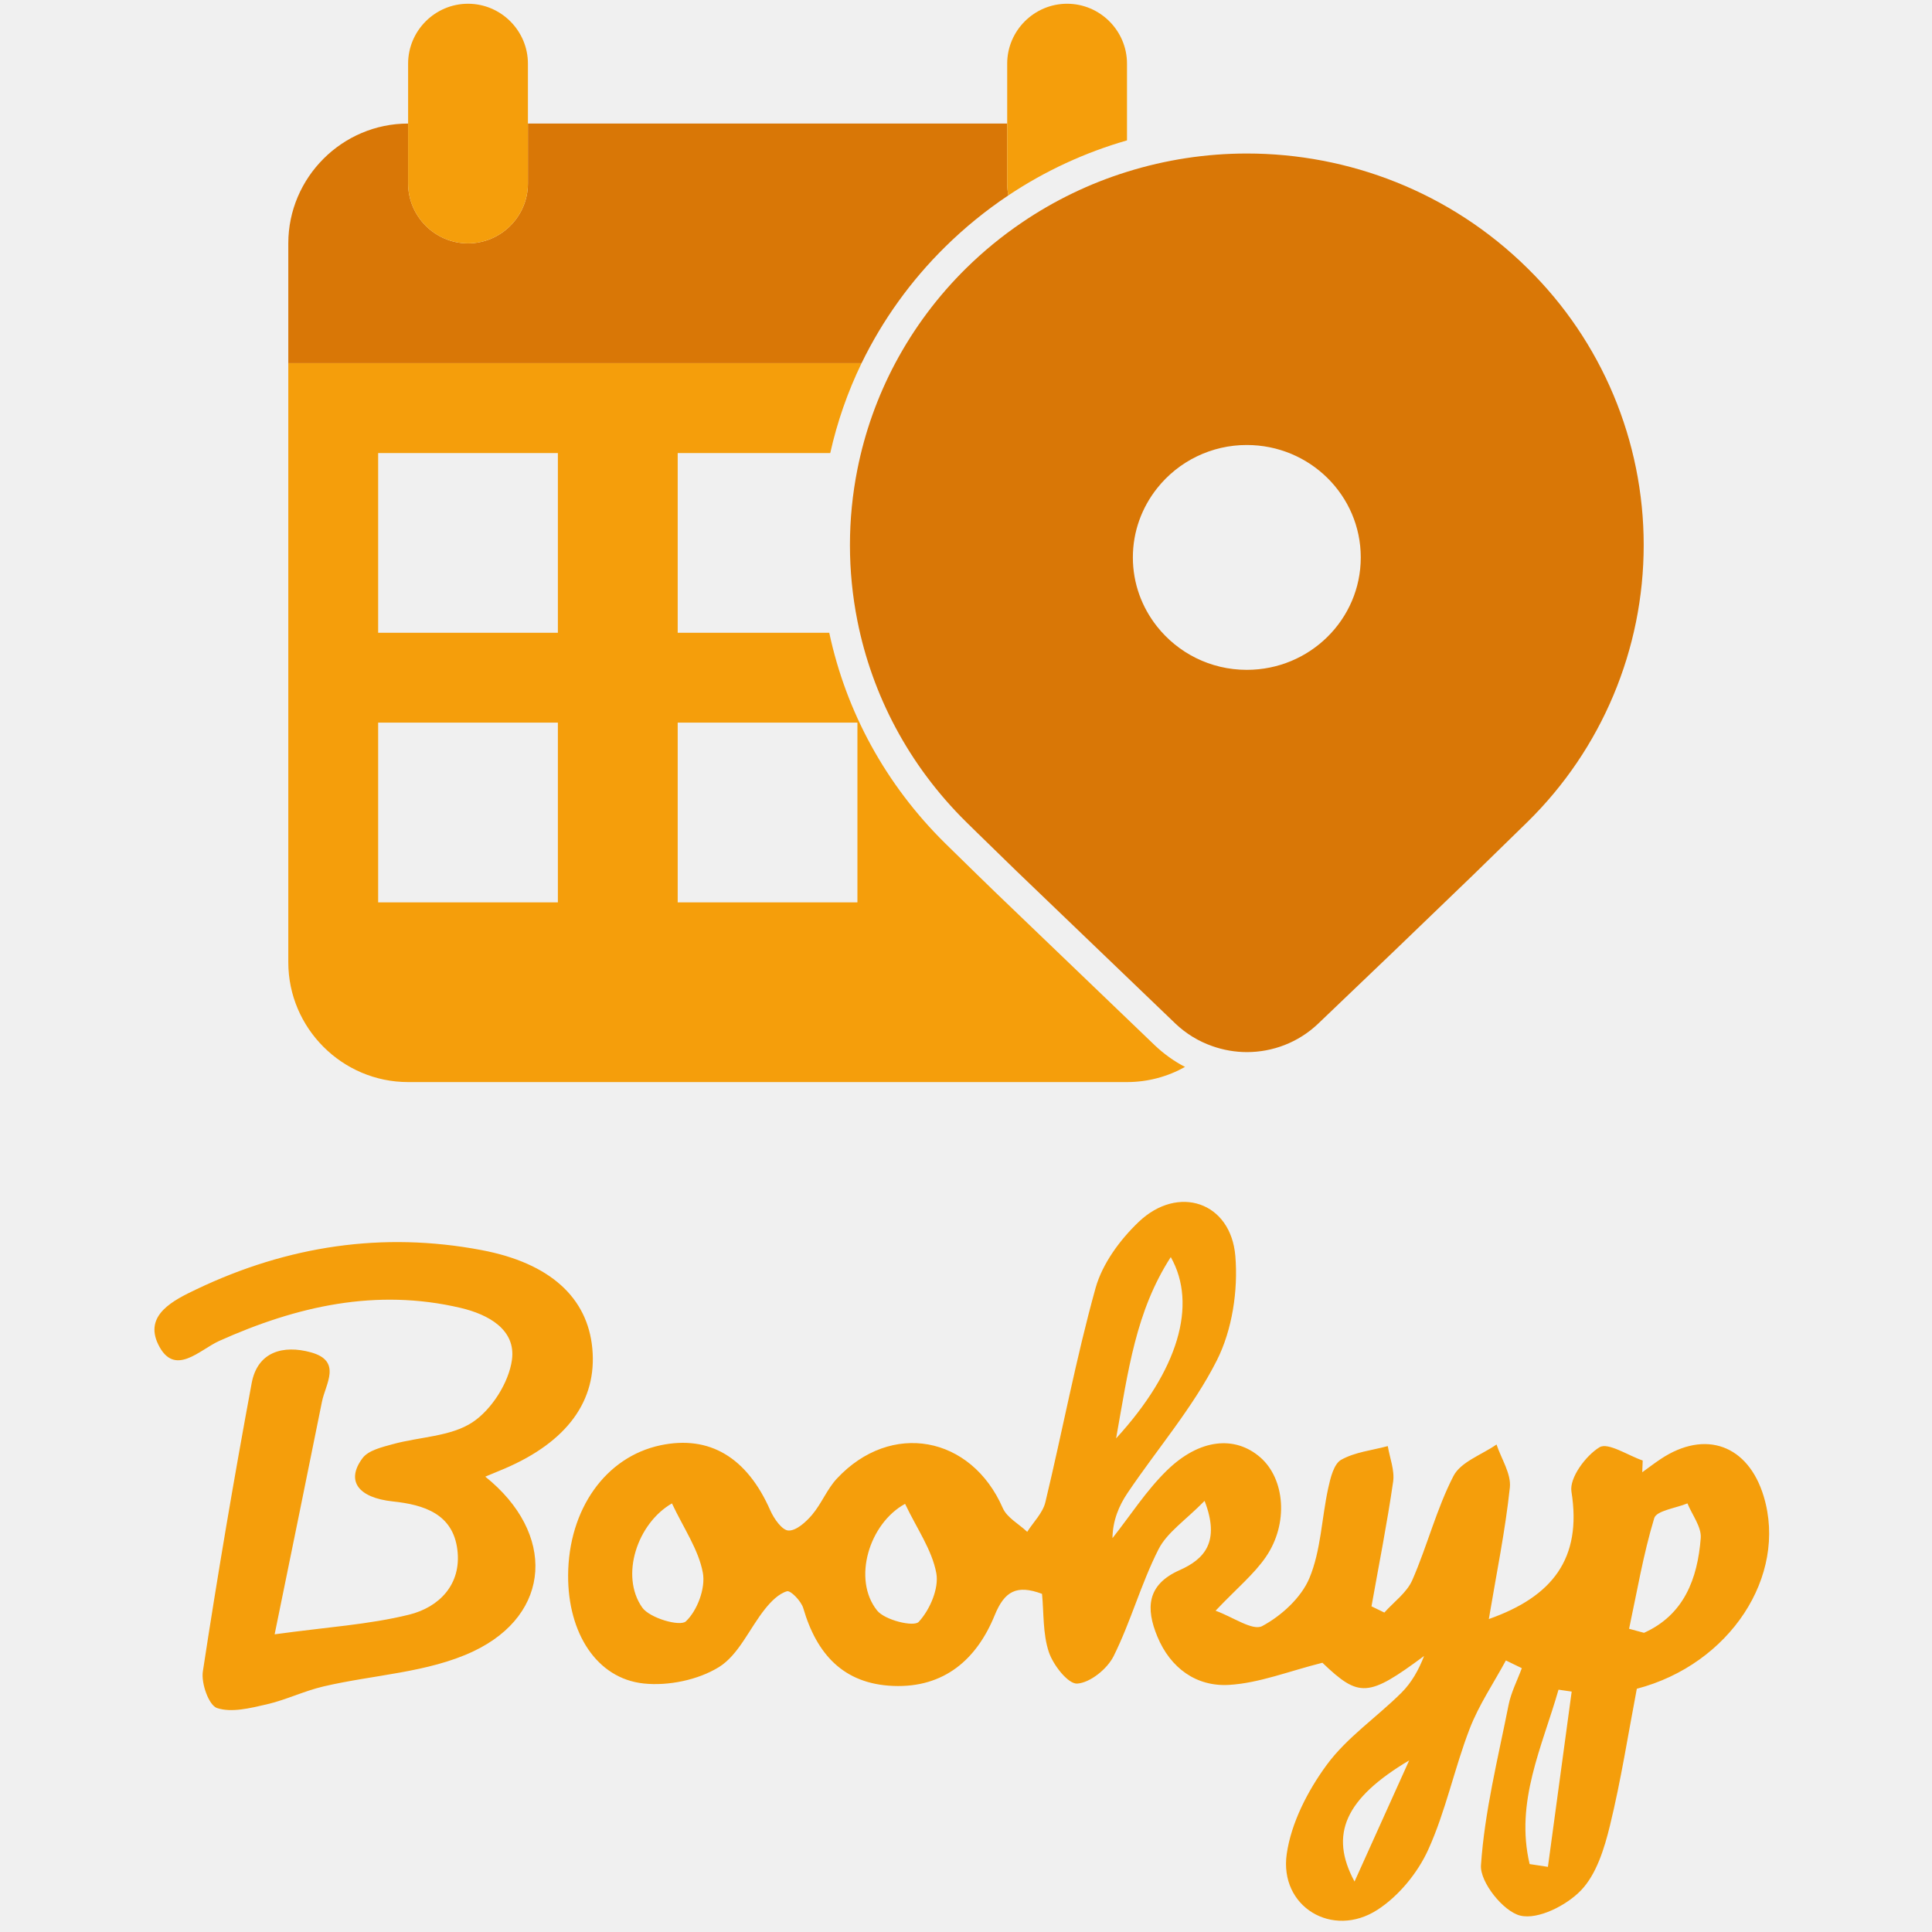
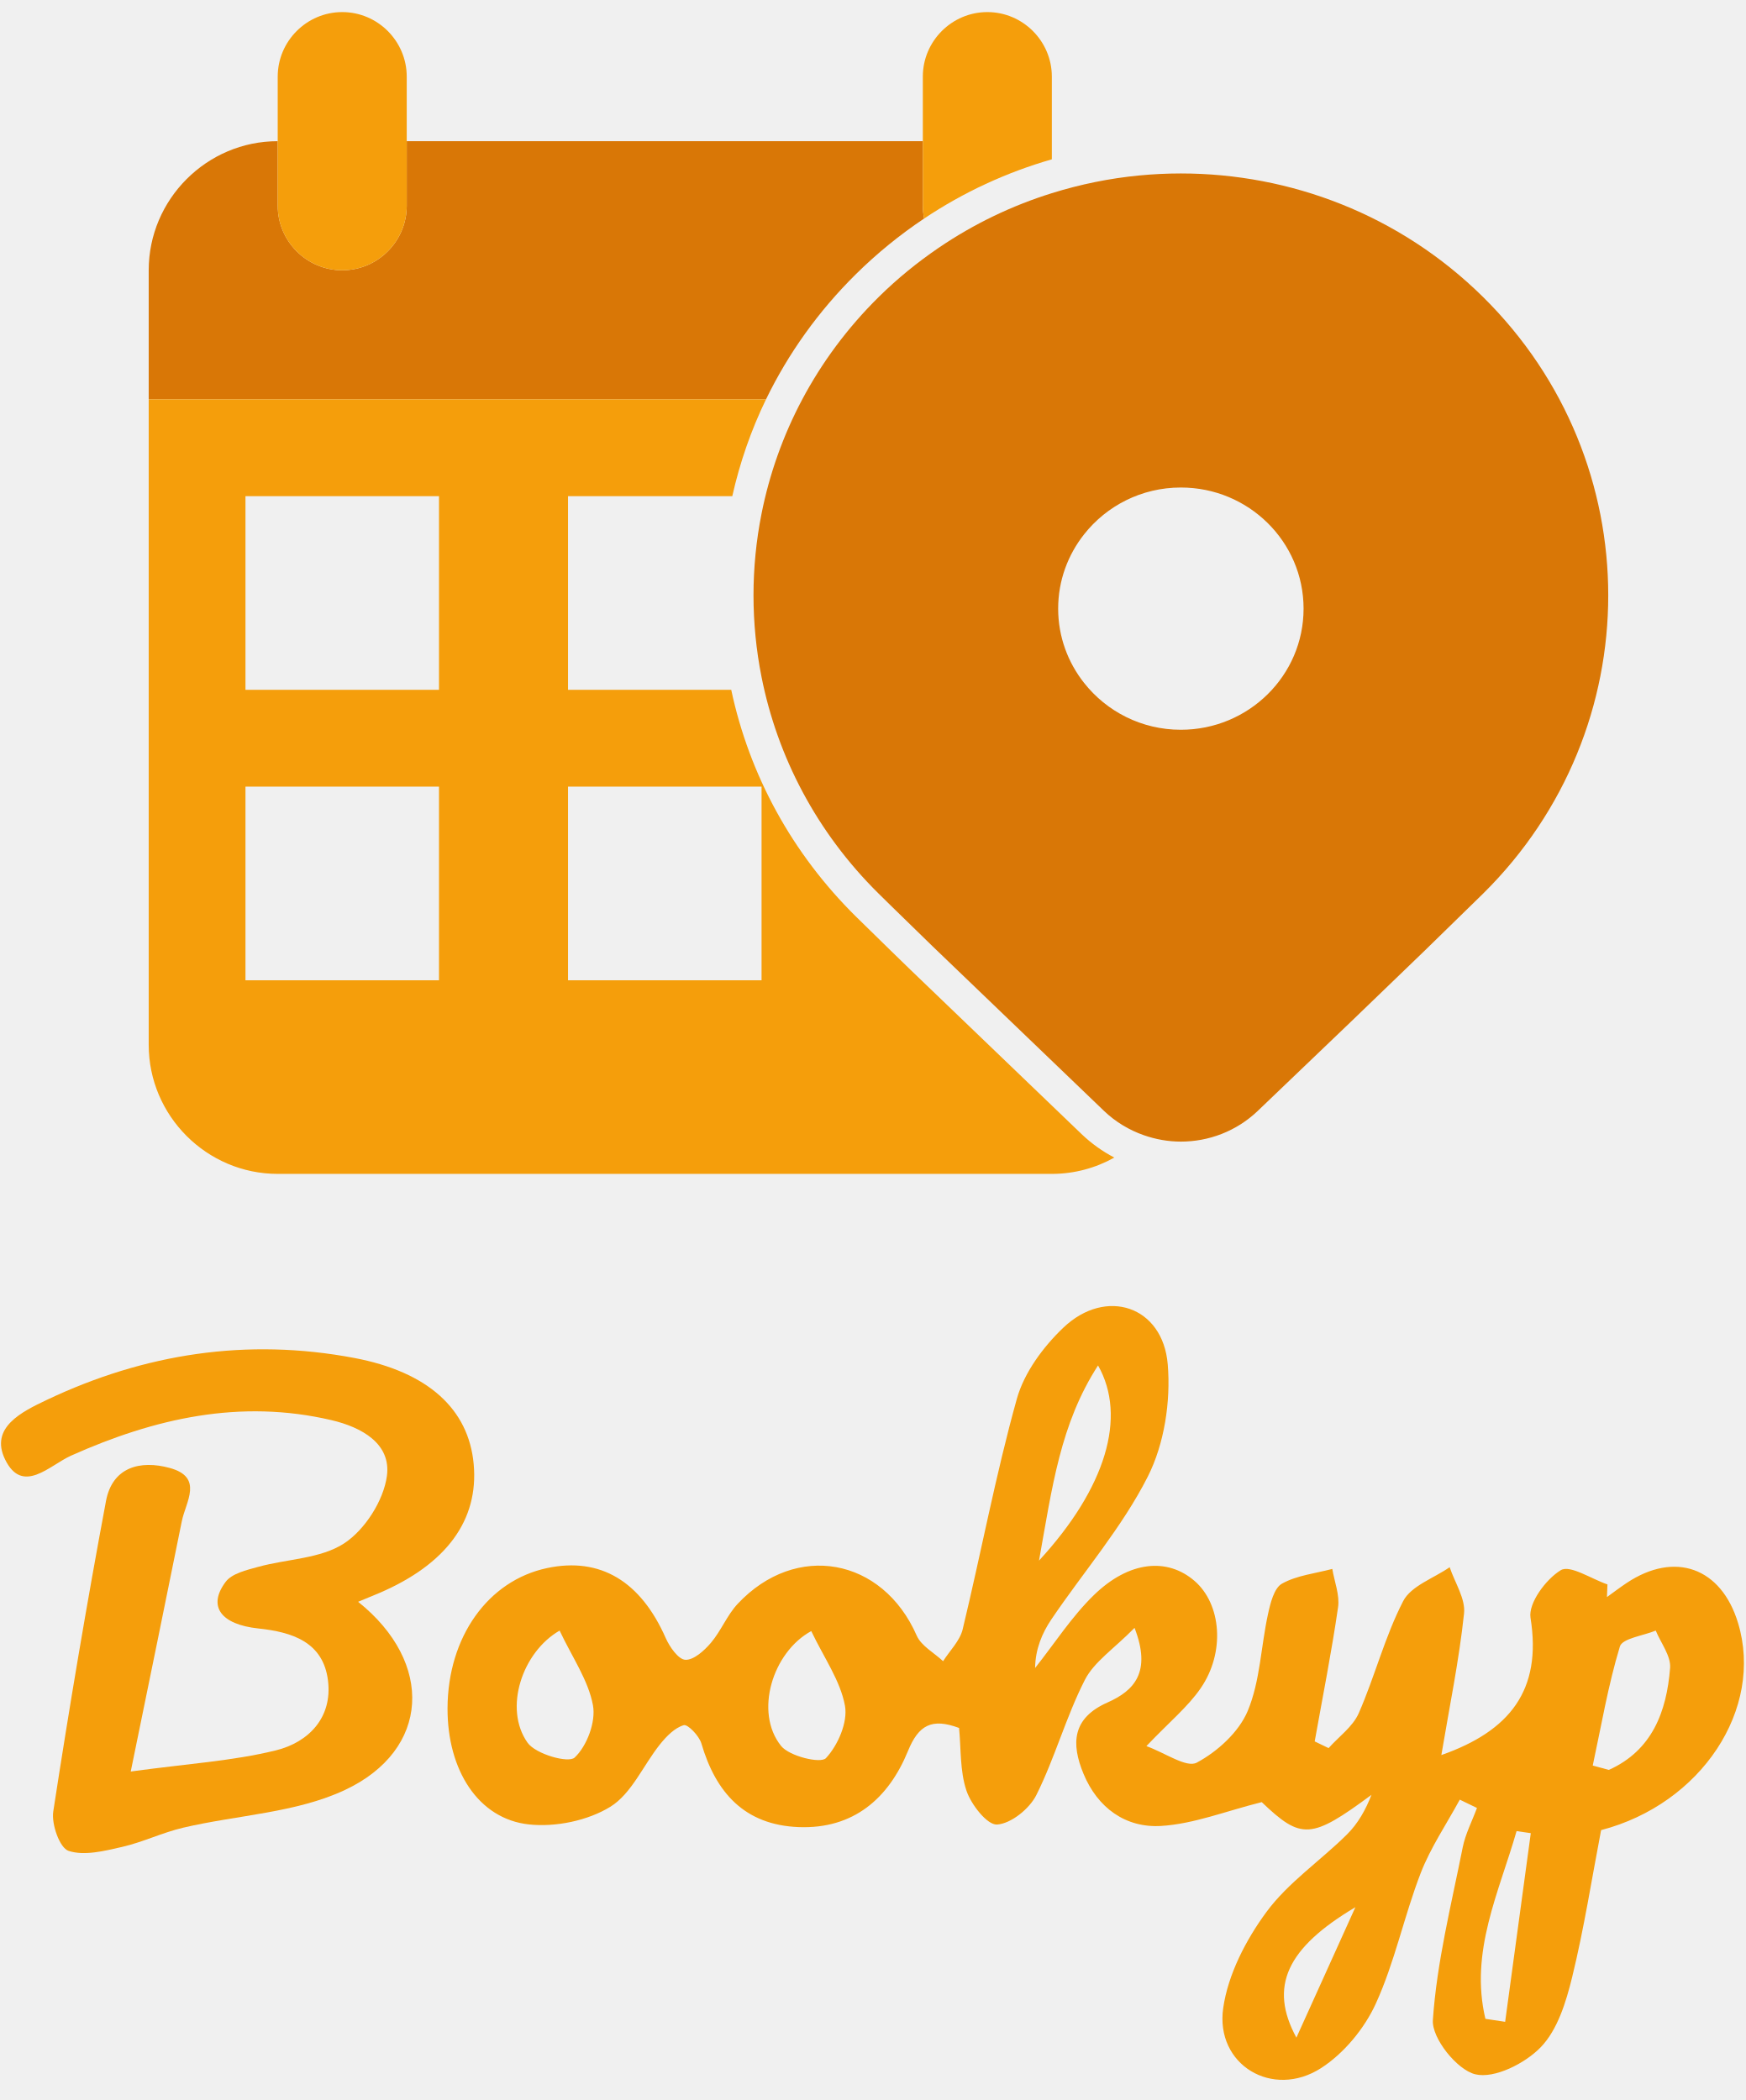
- <svg xmlns="http://www.w3.org/2000/svg" width="258" height="258" viewBox="0 0 258 258" fill="none">
-   <g clip-path="url(#clip0_571_3643)">
-     <path d="M126.216 32.969a57.472 57.472 0 018.444-6.879 7.947 7.947 0 01-.16-1.59v-8h-64v8c0 4.4-3.6 8-8 8s-8-3.6-8-8v-8c-8.8 0-16 7.201-16 16v16h76.553a56.357 56.357 0 0111.163-15.531z" fill="#D97706" />
-     <path fill-rule="evenodd" clip-rule="evenodd" d="M70.499 8.5v16c0 4.4-3.6 8-8 8s-8-3.6-8-8v-16c0-4.4 3.6-8 8-8s8 3.6 8 8zM142.5.5c4.4 0 8 3.6 8 8V18.748a56.62 56.62 0 00-15.84 7.342 7.947 7.947 0 01-.16-1.59v-16c0-4.4 3.6-8 8-8z" fill="#F59E0B" />
-     <path d="M154.21 139.589l-19.888-19.087-1.375-1.319c-.862-.836-1.668-1.62-2.448-2.379a1054.19 1054.19 0 01-4.283-4.19c-7.926-7.818-13.221-17.536-15.476-28.112H90.5v-24h20.371a55.163 55.163 0 014.182-12.002H38.5v80c0 8.801 7.2 16 16 16h96c2.808 0 5.448-.738 7.748-2.021a17.795 17.795 0 01-4.038-2.89zm-79.711-19.087h-24v-24h24v24zm0-36.002h-24v-24h24v24zm40.001 36.002h-24v-24h24v24z" fill="#F59E0B" />
-     <path d="M203.979 35.816C193.63 25.605 180.065 20.5 166.502 20.5a53.724 53.724 0 00-16.002 2.444 52.879 52.879 0 00-14.041 6.777 53.076 53.076 0 00-7.434 6.096 52.331 52.331 0 00-9.475 12.684 51.617 51.617 0 00-5.051 14.167 51.865 51.865 0 000 20.246c1.958 9.838 6.798 19.23 14.525 26.852.461.455.955.938 1.474 1.447 1.504 1.475 3.249 3.174 5.233 5.098l4.367 4.191 16.88 16.201a13.658 13.658 0 004.912 2.996 13.9 13.9 0 004.61.8c3.432 0 6.864-1.264 9.52-3.791a4025.74 4025.74 0 0020.733-19.893l7.224-7.05a51.799 51.799 0 00.002-73.949zM166.5 89.452h-.003c-4.88 0-9.213-2.277-11.997-5.803-2.009-2.544-3.217-5.735-3.217-9.21 0-3.475 1.208-6.666 3.217-9.21a15.247 15.247 0 0111.997-5.803h.003c8.406.001 15.217 6.723 15.217 15.014s-6.811 15.01-15.217 15.012z" fill="#D97706" />
+ <svg xmlns="http://www.w3.org/2000/svg" width="128" height="154" viewBox="0 0 128 154" fill="none">
+   <g clip-path="url(#clip0_3127_5572)">
+     <path d="M62.758 20.097C64.305 18.569 65.977 17.212 67.75 16.027C67.688 15.722 67.655 15.408 67.655 15.086V10.353H29.82V15.086C29.82 17.69 27.692 19.82 25.09 19.82C22.489 19.82 20.361 17.69 20.361 15.086V10.353C15.159 10.353 10.902 14.614 10.902 19.82V29.286H56.158C57.791 25.919 60.006 22.814 62.758 20.097Z" fill="#D97706" />
+     <path fill-rule="evenodd" clip-rule="evenodd" d="M29.819 5.62V10.353V15.086C29.819 17.69 27.691 19.82 25.09 19.82C22.489 19.82 20.36 17.69 20.36 15.086V10.353V5.62C20.36 3.016 22.489 0.886 25.09 0.886C27.691 0.886 29.819 3.016 29.819 5.62Z" fill="#F59E0B" />
+     <path fill-rule="evenodd" clip-rule="evenodd" d="M72.385 0.886C74.986 0.886 77.114 3.016 77.114 5.62V10.353V11.683C73.788 12.639 70.635 14.098 67.75 16.027C67.688 15.722 67.655 15.408 67.655 15.086V10.353V5.62C67.655 3.016 69.784 0.886 72.385 0.886Z" fill="#F59E0B" />
+     <path d="M79.307 83.18L67.55 71.887L66.737 71.106C66.228 70.612 65.751 70.148 65.29 69.699C64.339 68.773 63.486 67.937 62.758 67.22C58.072 62.594 54.942 56.844 53.609 50.587H41.643V36.387H53.686C54.238 33.926 55.063 31.546 56.158 29.286H10.902V76.619C10.902 81.826 15.159 86.085 20.361 86.085H77.114C78.774 86.085 80.335 85.648 81.694 84.889C80.832 84.438 80.028 83.867 79.307 83.18ZM32.184 71.887H17.996V57.687H32.184V71.887ZM32.184 50.586H17.996V36.386H32.184V50.586ZM55.832 71.887H41.643V57.687H55.832V71.887Z" fill="#F59E0B" />
+     <path d="M108.729 21.781C102.611 15.74 94.592 12.72 86.574 12.72C85.549 12.72 84.524 12.771 83.503 12.869C81.343 13.078 79.202 13.515 77.114 14.166C74.205 15.073 71.406 16.409 68.813 18.175C67.268 19.228 65.793 20.424 64.418 21.782C62.119 24.052 60.252 26.587 58.817 29.287C57.401 31.951 56.406 34.778 55.831 37.669C55.045 41.621 55.045 45.695 55.831 49.647C56.988 55.468 59.85 61.025 64.418 65.534C64.69 65.804 64.982 66.09 65.289 66.391C66.178 67.263 67.21 68.269 68.383 69.407L70.965 71.887L80.944 81.472C81.799 82.288 82.793 82.874 83.847 83.245C84.728 83.555 85.649 83.718 86.573 83.718C88.602 83.718 90.631 82.97 92.201 81.475C97.225 76.68 101.308 72.755 104.458 69.705L108.728 65.534C120.964 53.452 120.964 33.862 108.729 21.781ZM86.573 53.516H86.571C83.686 53.516 81.124 52.168 79.479 50.082C78.291 48.577 77.577 46.689 77.577 44.633C77.577 42.577 78.291 40.689 79.479 39.184C81.124 37.098 83.686 35.751 86.571 35.751H86.573C91.542 35.751 95.569 39.728 95.569 44.634C95.569 49.539 91.542 53.514 86.573 53.516Z" fill="#D97706" />
  </g>
-   <g clip-path="url(#clip1_571_3643)" fill-rule="evenodd" clip-rule="evenodd" fill="#F59E0B">
-     <path d="M201.097 221.737c-1.641 3.036-3.615 5.943-4.843 9.136-2.048 5.319-3.195 11.016-5.547 16.176-1.407 3.084-3.932 6.156-6.761 7.986-6.007 3.882-13.123-.409-12.117-7.444.596-4.164 2.799-8.439 5.331-11.894 2.697-3.679 6.704-6.381 9.995-9.654 1.342-1.338 2.308-3.052 3.016-4.902-7.468 5.537-8.671 5.594-13.576.905-4.455 1.114-8.418 2.715-12.465 2.955-4.368.259-7.833-2.234-9.584-6.473-1.545-3.744-1.405-6.904 2.97-8.844 3.315-1.47 5.462-3.78 3.345-9.258-2.553 2.606-5.008 4.208-6.157 6.474-2.328 4.584-3.695 9.653-5.988 14.259-.848 1.704-3.125 3.552-4.862 3.668-1.213.081-3.209-2.471-3.789-4.205-.823-2.454-.662-5.236-.913-7.779-3.378-1.263-5.01-.361-6.322 2.862-2.397 5.879-6.743 9.707-13.548 9.435-6.666-.267-10.229-4.272-12.011-10.378-.274-.944-1.687-2.406-2.178-2.264-1.111.323-2.134 1.373-2.916 2.348-2.091 2.605-3.53 6.148-6.178 7.782-2.784 1.719-6.762 2.538-10.052 2.185-6.29-.675-10.113-6.762-10.08-14.431.04-8.826 5.003-15.824 12.324-17.376 6.569-1.394 11.57 1.632 14.672 8.688.484 1.102 1.572 2.659 2.431 2.694 1.04.042 2.342-1.143 3.159-2.109 1.257-1.482 1.992-3.423 3.309-4.833 7.218-7.725 17.928-5.72 22.146 3.933.563 1.29 2.154 2.131 3.267 3.181.831-1.312 2.082-2.524 2.424-3.955 2.286-9.518 4.077-19.166 6.699-28.586.906-3.255 3.262-6.462 5.763-8.845 5.269-5.022 12.309-2.669 12.907 4.561.383 4.59-.417 9.867-2.472 13.934-3.183 6.298-7.938 11.793-11.922 17.7-1.167 1.731-1.98 3.702-2.016 6.036 2.403-3.038 4.523-6.366 7.274-9.047 4.36-4.249 9.091-4.677 12.465-1.744 3.295 2.865 3.811 8.836.747 13.3-1.586 2.312-3.845 4.158-6.717 7.182 2.319.837 4.962 2.729 6.228 2.051 2.563-1.371 5.214-3.791 6.307-6.413 1.544-3.705 1.632-7.999 2.508-12.007.297-1.364.747-3.236 1.734-3.789 1.839-1.029 4.124-1.262 6.222-1.826.263 1.587.932 3.233.714 4.751-.804 5.572-1.903 11.101-2.89 16.648l1.717.831c1.274-1.429 2.999-2.659 3.729-4.327 2.001-4.568 3.228-9.501 5.501-13.91.973-1.888 3.778-2.833 5.751-4.206.636 1.917 1.972 3.908 1.779 5.738-.617 5.814-1.803 11.568-2.808 17.571 8.446-2.978 12.469-8.027 11.031-17.028-.29-1.817 1.899-4.788 3.745-5.91 1.143-.695 3.797 1.093 5.772 1.767-.021.523-.039 1.047-.061 1.569.817-.59 1.617-1.203 2.455-1.761 5.955-3.969 11.69-1.893 13.764 4.975 3.215 10.641-4.528 22.454-16.944 25.698-1.156 6.056-2.112 12.219-3.585 18.258-.747 3.065-1.8 6.507-3.873 8.666-1.939 2.019-5.742 3.945-8.106 3.369-2.265-.551-5.403-4.482-5.248-6.729.489-7.188 2.277-14.295 3.688-21.408.336-1.685 1.164-3.272 1.767-4.905-.709-.345-1.417-.69-2.127-1.032zm16.451-4.229l1.993.539c5.336-2.4 7.152-7.205 7.577-12.656.114-1.488-1.148-3.084-1.776-4.629-1.538.641-4.13.962-4.436 1.974-1.459 4.823-2.298 9.83-3.358 14.772zM89.733 200.765c-4.614 2.649-6.967 9.657-3.966 13.908 1 1.415 5.052 2.573 5.826 1.844 1.524-1.434 2.645-4.436 2.267-6.483-.572-3.101-2.562-5.942-4.127-9.269zm31.131.06c-4.786 2.61-7.075 10.068-3.735 14.244 1.032 1.29 4.899 2.219 5.55 1.521 1.487-1.594 2.729-4.465 2.357-6.502-.569-3.104-2.589-5.94-4.172-9.263zm28.18-8.743c8.288-9.032 10.898-17.855 7.301-24.212-4.68 7.266-5.669 15.098-7.301 24.212zm55.224 56.847c.815.124 1.629.247 2.442.372l3.173-23.406-1.758-.255c-2.175 7.611-5.828 14.976-3.857 23.289zm-16.084-13.848c-8.52 5.073-10.721 9.865-7.299 16.18 2.76-6.115 5.029-11.148 7.299-16.18zM64.806 197.192c9.43 7.559 8.901 18.372-1.606 23.334-6.059 2.861-13.334 3.113-20.027 4.688-2.577.606-5.014 1.804-7.593 2.394-2.169.498-4.656 1.129-6.6.483-1.093-.362-2.134-3.306-1.891-4.887a1210.21 1210.21 0 016.52-38.502c.785-4.212 4.224-5.126 7.907-4.11 4.197 1.158 1.959 4.203 1.476 6.604-1.958 9.758-3.965 19.506-6.317 31.052 6.996-.966 12.594-1.301 17.95-2.624 4.025-.993 7.027-4.042 6.452-8.67-.594-4.791-4.453-6.01-8.607-6.451-4.636-.492-6.324-2.744-4.057-5.781.781-1.05 2.6-1.469 4.032-1.865 3.577-.99 7.735-1 10.653-2.928 2.559-1.69 4.854-5.302 5.268-8.338.546-4.028-3.137-6.059-6.854-6.933-11.293-2.655-21.898-.227-32.227 4.405-2.642 1.185-5.996 4.907-8.156.471-1.929-3.964 2.075-5.919 5.15-7.384 12.105-5.765 24.802-7.715 38.019-5.214 9.177 1.735 14.172 6.358 14.802 13.147.646 6.969-3.363 12.458-11.72 16.038-.642.276-1.285.537-2.574 1.071z" />
+   <g clip-path="url(#clip1_3127_5572)">
+     <path fill-rule="evenodd" clip-rule="evenodd" d="M107.021 131.974C106.048 133.768 104.878 135.487 104.15 137.374C102.937 140.518 102.257 143.886 100.863 146.936C100.03 148.759 98.534 150.575 96.857 151.657C93.297 153.951 89.08 151.415 89.677 147.256C90.03 144.795 91.335 142.268 92.836 140.226C94.434 138.051 96.808 136.454 98.758 134.519C99.554 133.728 100.126 132.715 100.546 131.622C96.12 134.894 95.407 134.928 92.501 132.156C89.861 132.815 87.512 133.761 85.114 133.903C82.526 134.056 80.472 132.583 79.435 130.077C78.519 127.864 78.602 125.996 81.195 124.849C83.159 123.98 84.431 122.615 83.177 119.377C81.664 120.917 80.209 121.864 79.528 123.204C78.149 125.913 77.339 128.909 75.98 131.632C75.478 132.64 74.128 133.732 73.099 133.8C72.38 133.848 71.197 132.34 70.854 131.315C70.366 129.864 70.461 128.22 70.312 126.717C68.311 125.97 67.343 126.503 66.566 128.408C65.145 131.883 62.57 134.146 58.537 133.986C54.587 133.828 52.476 131.46 51.42 127.851C51.257 127.293 50.42 126.429 50.129 126.513C49.471 126.703 48.864 127.324 48.401 127.9C47.162 129.441 46.309 131.535 44.74 132.5C43.09 133.517 40.733 134.001 38.783 133.792C35.056 133.393 32.791 129.795 32.81 125.262C32.833 120.045 35.775 115.908 40.113 114.991C44.006 114.167 46.969 115.955 48.807 120.126C49.095 120.778 49.739 121.698 50.248 121.719C50.864 121.743 51.636 121.043 52.12 120.472C52.865 119.596 53.301 118.449 54.081 117.615C58.359 113.049 64.705 114.234 67.205 119.94C67.538 120.702 68.481 121.2 69.141 121.821C69.633 121.045 70.374 120.328 70.577 119.482C71.932 113.857 72.993 108.154 74.547 102.585C75.084 100.661 76.48 98.766 77.962 97.357C81.085 94.388 85.256 95.779 85.611 100.053C85.838 102.766 85.364 105.886 84.146 108.289C82.26 112.012 79.442 115.26 77.081 118.752C76.39 119.775 75.908 120.94 75.886 122.32C77.311 120.524 78.567 118.557 80.197 116.972C82.781 114.46 85.584 114.208 87.583 115.941C89.536 117.635 89.842 121.164 88.026 123.803C87.087 125.169 85.748 126.261 84.046 128.048C85.42 128.543 86.986 129.661 87.736 129.261C89.255 128.45 90.826 127.02 91.474 125.47C92.389 123.28 92.441 120.742 92.96 118.372C93.136 117.566 93.403 116.46 93.988 116.133C95.078 115.524 96.431 115.387 97.675 115.054C97.831 115.992 98.227 116.964 98.098 117.862C97.622 121.156 96.97 124.424 96.385 127.703C96.725 127.867 97.064 128.03 97.403 128.194C98.158 127.349 99.18 126.622 99.613 125.636C100.798 122.936 101.526 120.02 102.872 117.414C103.449 116.298 105.111 115.739 106.28 114.928C106.657 116.061 107.449 117.237 107.334 118.319C106.969 121.756 106.266 125.157 105.67 128.705C110.676 126.945 113.06 123.961 112.207 118.64C112.036 117.566 113.333 115.81 114.427 115.147C115.104 114.736 116.677 115.793 117.847 116.191C117.835 116.501 117.824 116.81 117.811 117.119C118.295 116.77 118.769 116.408 119.266 116.078C122.795 113.732 126.193 114.959 127.422 119.019C129.327 125.309 124.739 132.291 117.382 134.209C116.696 137.788 116.13 141.432 115.257 145.001C114.814 146.813 114.19 148.848 112.962 150.124C111.813 151.317 109.559 152.456 108.158 152.115C106.816 151.79 104.957 149.466 105.048 148.138C105.338 143.889 106.398 139.688 107.234 135.483C107.433 134.487 107.924 133.549 108.281 132.584C107.861 132.38 107.441 132.176 107.021 131.974ZM116.769 129.474C117.163 129.581 117.558 129.687 117.95 129.793C121.112 128.374 122.189 125.534 122.44 122.312C122.508 121.432 121.76 120.489 121.388 119.576C120.477 119.954 118.941 120.144 118.759 120.742C117.894 123.593 117.398 126.553 116.769 129.474ZM41.027 119.577C38.293 121.143 36.898 125.286 38.677 127.798C39.269 128.635 41.671 129.319 42.129 128.888C43.032 128.041 43.696 126.266 43.472 125.056C43.134 123.223 41.954 121.544 41.027 119.577ZM59.475 119.613C56.639 121.156 55.282 125.564 57.262 128.033C57.873 128.795 60.165 129.344 60.551 128.932C61.431 127.989 62.167 126.292 61.947 125.088C61.61 123.253 60.413 121.577 59.475 119.613ZM76.174 114.444C81.086 109.106 82.632 103.891 80.501 100.133C77.727 104.428 77.142 109.057 76.174 114.444ZM108.9 148.047C109.382 148.121 109.865 148.193 110.347 148.267C110.974 143.655 111.6 139.043 112.227 134.432C111.879 134.381 111.533 134.331 111.185 134.281C109.896 138.78 107.732 143.133 108.9 148.047ZM99.368 139.861C94.319 142.86 93.015 145.693 95.043 149.426C96.678 145.811 98.023 142.836 99.368 139.861Z" fill="#F59E0B" />
+     <path fill-rule="evenodd" clip-rule="evenodd" d="M26.256 117.465C31.844 121.933 31.53 128.325 25.304 131.258C21.713 132.949 17.402 133.098 13.436 134.029C11.909 134.387 10.465 135.096 8.937 135.444C7.651 135.738 6.177 136.112 5.025 135.73C4.377 135.516 3.761 133.775 3.905 132.841C5.074 125.236 6.353 117.645 7.769 110.082C8.233 107.592 10.272 107.052 12.454 107.653C14.941 108.337 13.615 110.137 13.329 111.557C12.169 117.324 10.979 123.087 9.585 129.911C13.731 129.34 17.049 129.143 20.223 128.361C22.608 127.774 24.386 125.971 24.046 123.236C23.694 120.404 21.407 119.683 18.945 119.422C16.198 119.131 15.198 117.8 16.541 116.005C17.004 115.384 18.081 115.137 18.93 114.903C21.05 114.318 23.514 114.311 25.243 113.172C26.76 112.173 28.12 110.038 28.365 108.243C28.689 105.862 26.506 104.662 24.304 104.145C17.611 102.576 11.327 104.011 5.206 106.749C3.641 107.45 1.653 109.649 0.373 107.027C-0.77 104.684 1.602 103.529 3.425 102.662C10.598 99.255 18.122 98.102 25.954 99.58C31.392 100.606 34.352 103.339 34.726 107.352C35.109 111.471 32.733 114.716 27.781 116.832C27.401 116.995 27.019 117.15 26.256 117.465Z" fill="#F59E0B" />
  </g>
  <defs>
-     <clipPath id="clip0_571_3643">
-       <path fill="#fff" transform="translate(38.5 .5)" d="M0 0h181v144H0z" />
+     <clipPath id="clip0_3127_5572">
+       <rect width="107.003" height="85.199" fill="white" transform="translate(10.9021 0.886475)" />
    </clipPath>
-     <clipPath id="clip1_571_3643">
-       <path fill="#fff" transform="translate(20.5 160.5)" d="M0 0h216v97H0z" />
+     <clipPath id="clip1_3127_5572">
+       <rect width="128" height="57.337" fill="white" transform="translate(0 95.7761)" />
    </clipPath>
  </defs>
</svg>
